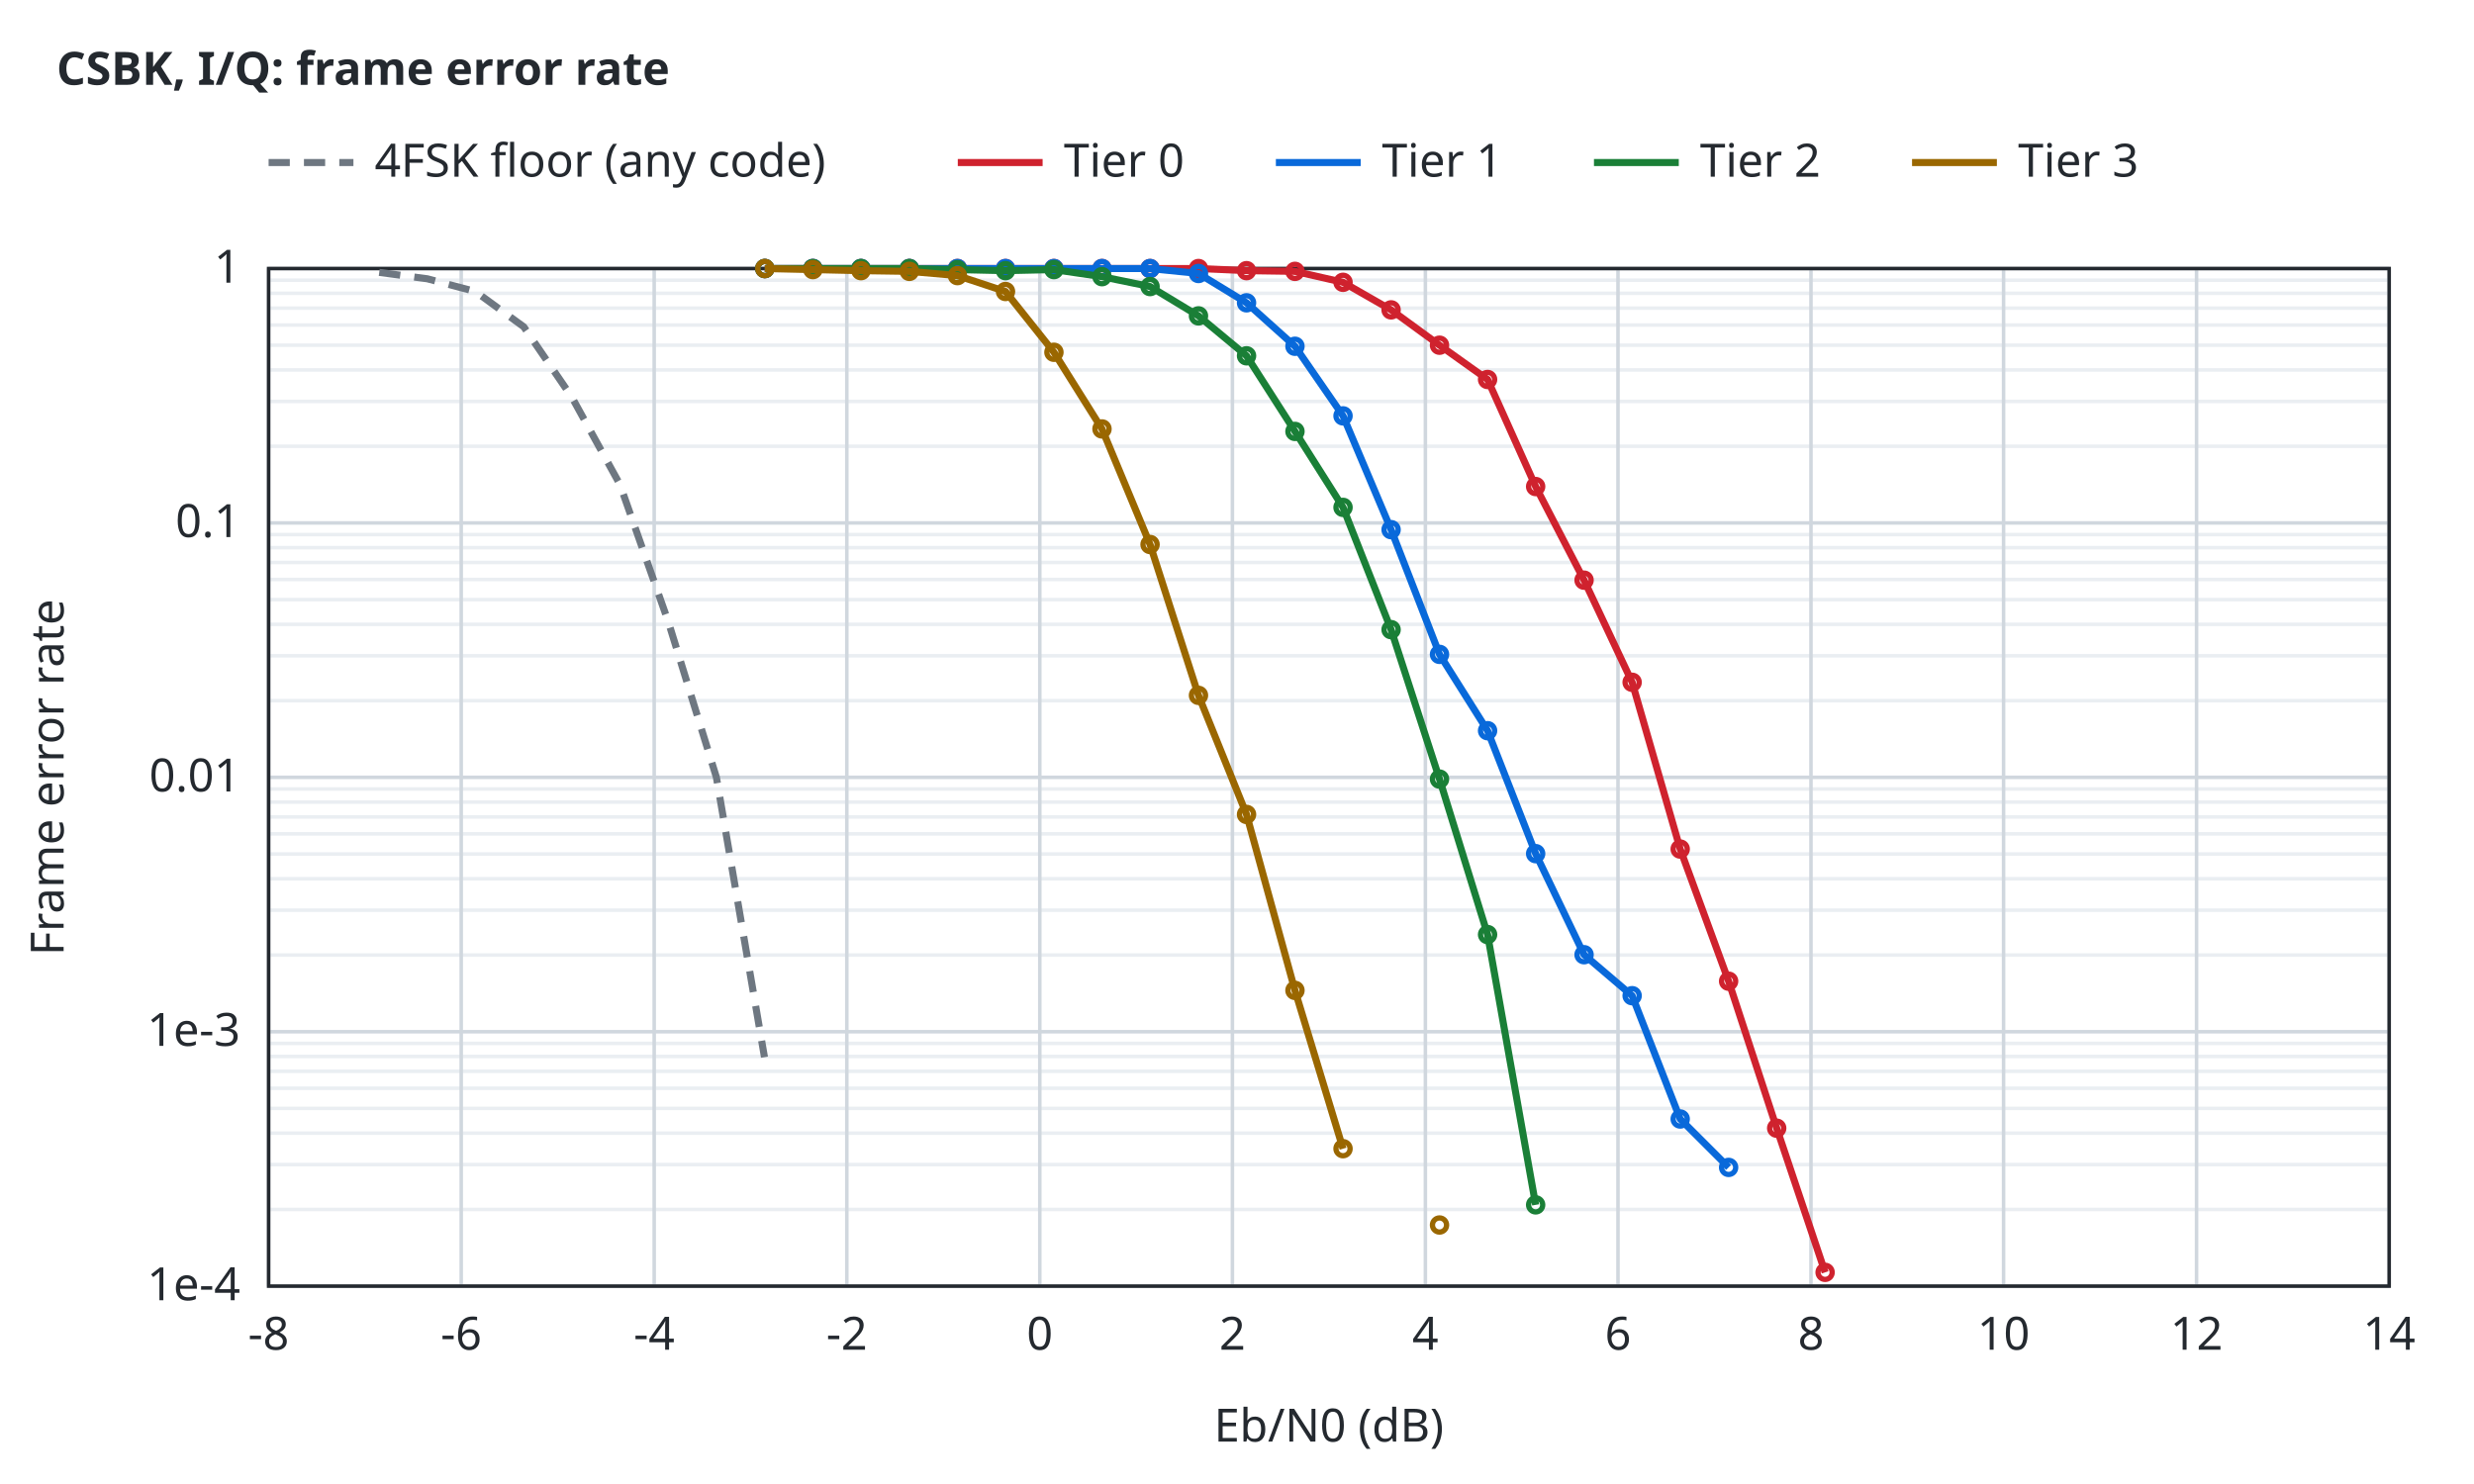
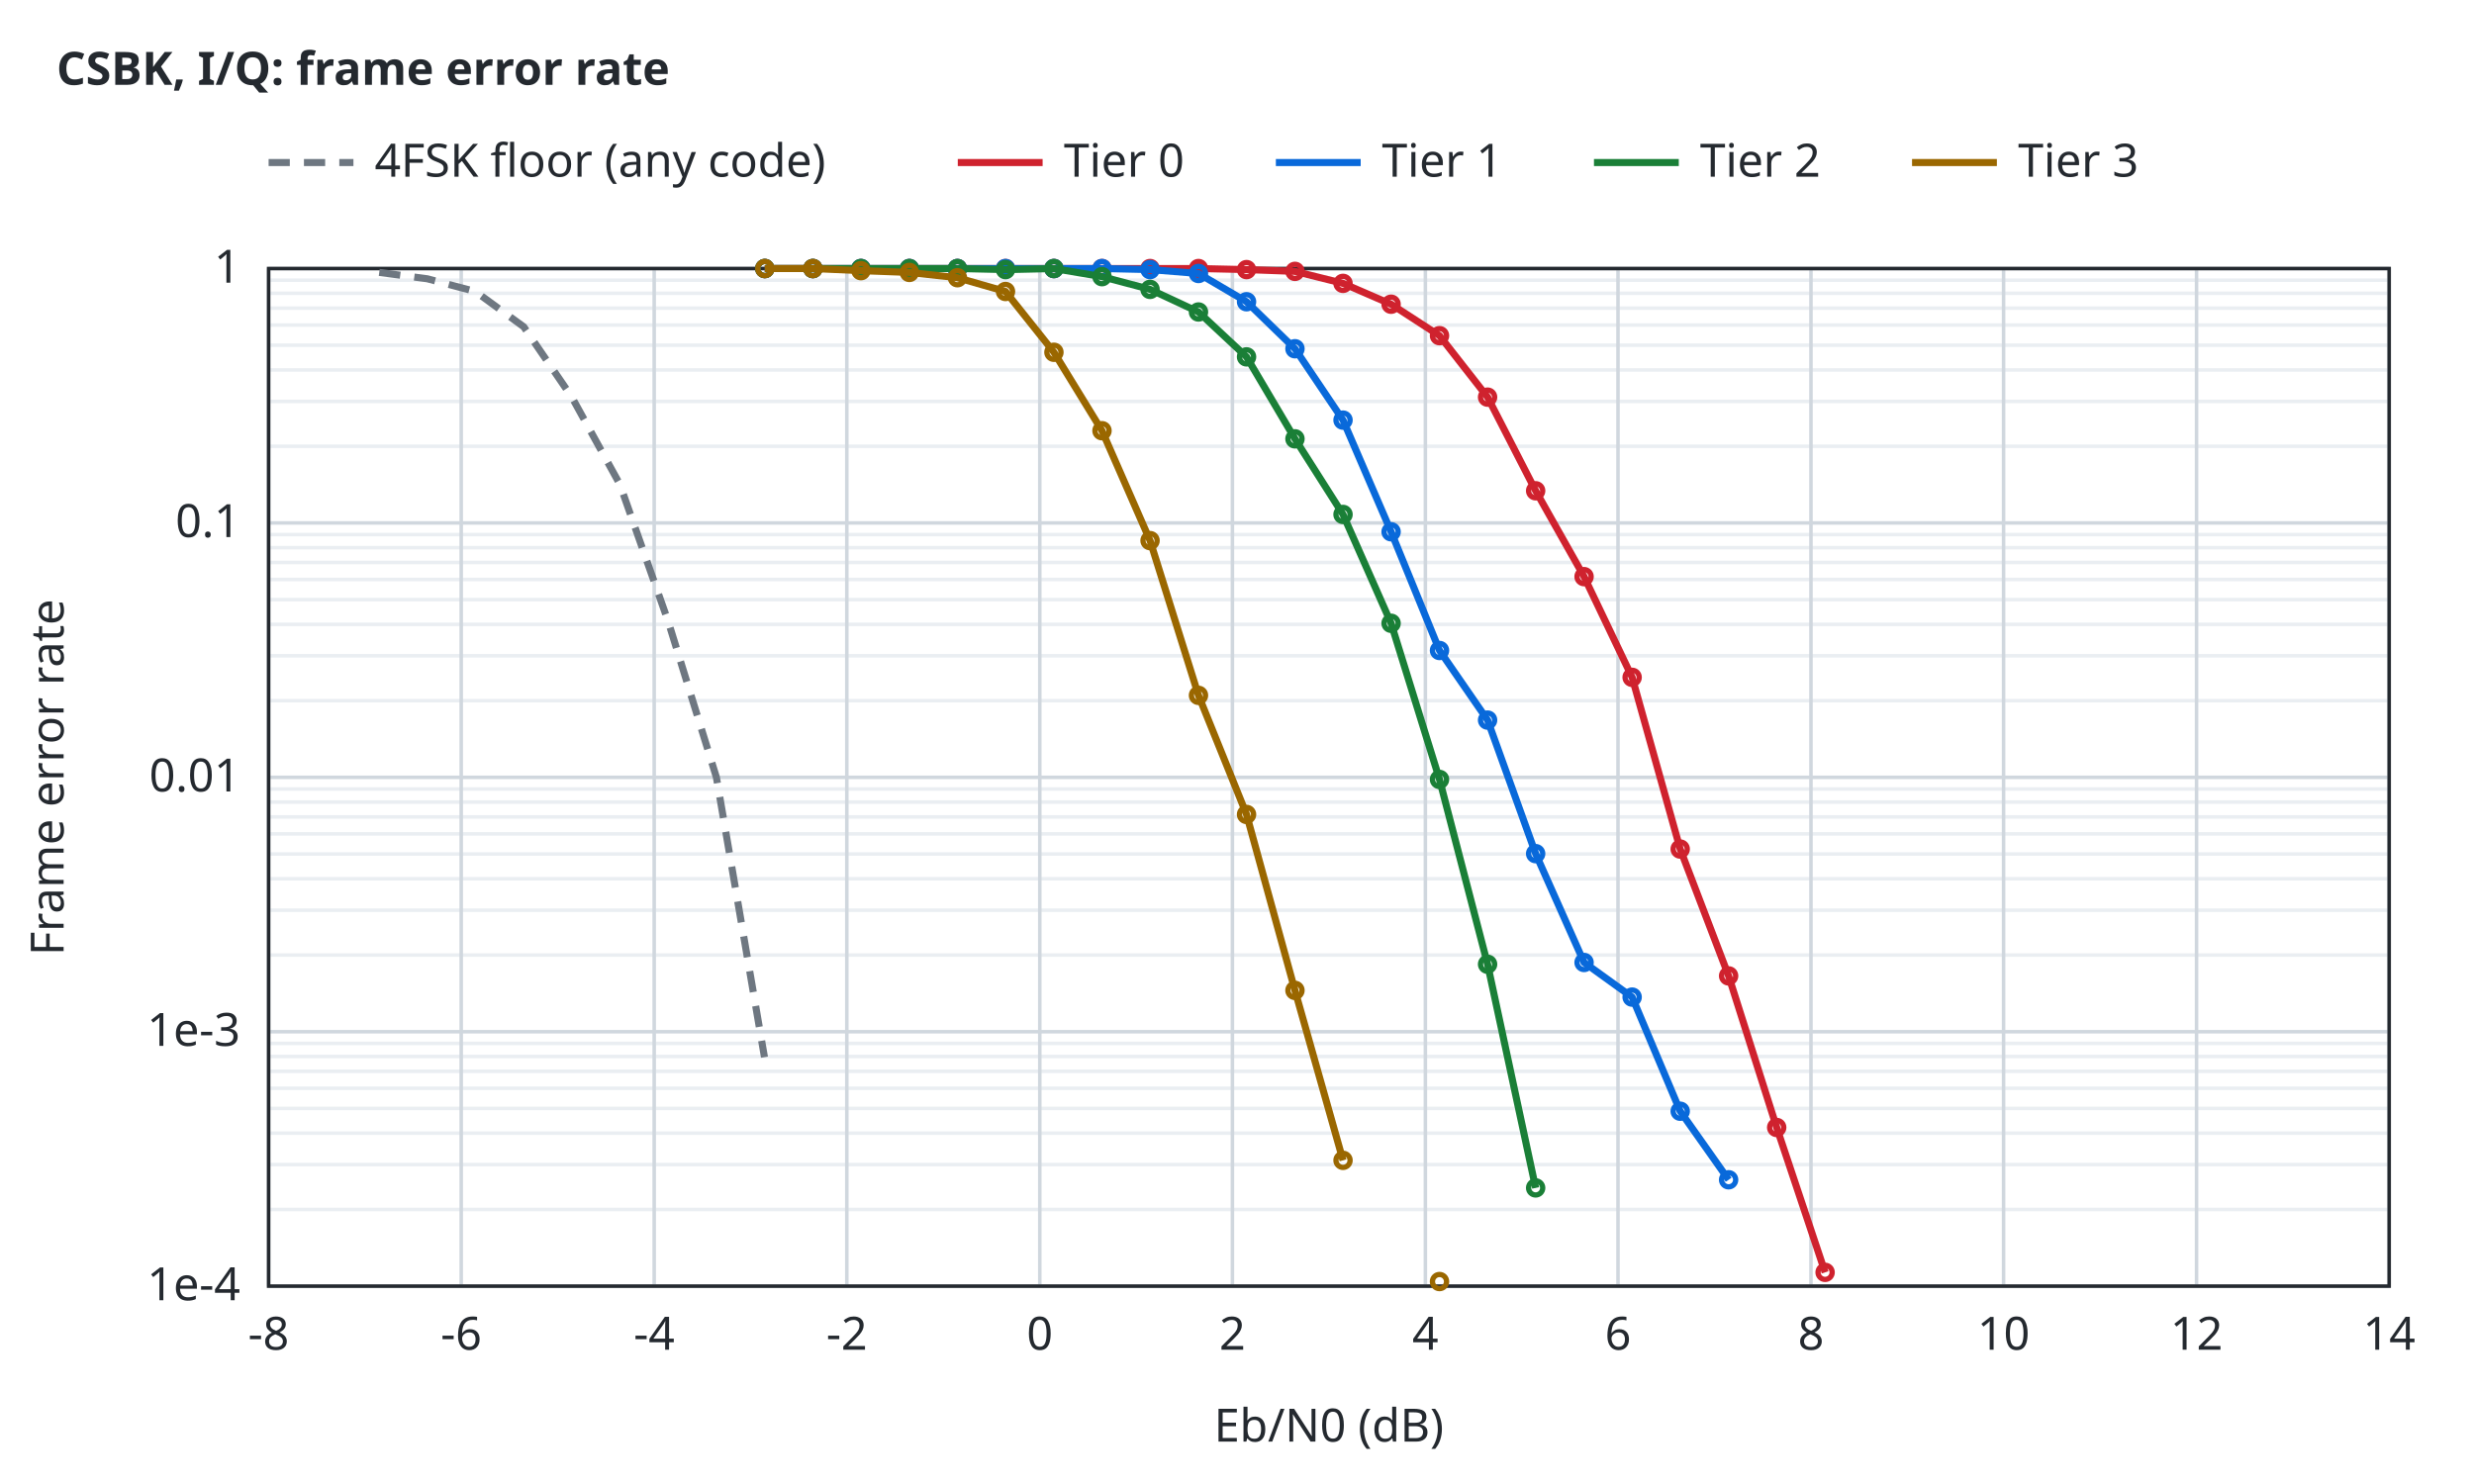
<svg xmlns="http://www.w3.org/2000/svg" width="700" height="420" viewBox="0 0 700 420">
  <style>text{font-family:sans-serif;font-size:13px;fill:#24292f}.t{font-weight:600}.bg{fill:#ffffff}.ax{stroke:#24292f;stroke-width:1;fill:none}.gr{stroke:#d0d7de;stroke-width:1}.mi{stroke:#eaeef2;stroke-width:1}.r0{stroke:#6e7781}.r1{stroke:#bc4c00}.r2{stroke:#8250df}.r3{stroke:#1b7c83}.r4{stroke:#9a6700}.s1{stroke:#cf222e}.s2{stroke:#0969da}.s3{stroke:#1a7f37}.s4{stroke:#9a6700}.q0{fill:#6e7781}.q1{fill:#bc4c00}.q2{fill:#8250df}.f1{fill:#cf222e}.f2{fill:#0969da}.f3{fill:#1a7f37}.f4{fill:#9a6700}.l{fill:none;stroke-width:2}.p{fill:none;stroke-width:1.5}.e{fill:none;stroke-width:1;stroke-opacity:.25}@media (prefers-color-scheme:dark){text{fill:#e6edf3}.bg{fill:#0d1117}.ax{stroke:#8b949e}.gr{stroke:#30363d}.mi{stroke:#21262d}.r0{stroke:#8b949e}.r1{stroke:#f0883e}.r2{stroke:#d2a8ff}.r3{stroke:#39c5cf}.r4{stroke:#d29922}.s1{stroke:#ff7b72}.s2{stroke:#58a6ff}.s3{stroke:#3fb950}.s4{stroke:#d29922}.q0{fill:#8b949e}.q1{fill:#f0883e}.q2{fill:#d2a8ff}.f1{fill:#ff7b72}.f2{fill:#58a6ff}.f3{fill:#3fb950}.f4{fill:#d29922}}</style>
  <rect class="bg" width="100%" height="100%" />
  <text class="t" x="16" y="24">CSBK, I/Q: frame error rate</text>
  <line class="mi" x1="76.0" y1="342.3" x2="676.0" y2="342.3" />
  <line class="mi" x1="76.0" y1="329.6" x2="676.0" y2="329.6" />
  <line class="mi" x1="76.0" y1="320.7" x2="676.0" y2="320.7" />
  <line class="mi" x1="76.0" y1="313.7" x2="676.0" y2="313.7" />
  <line class="mi" x1="76.0" y1="308.0" x2="676.0" y2="308.0" />
  <line class="mi" x1="76.0" y1="303.2" x2="676.0" y2="303.2" />
  <line class="mi" x1="76.0" y1="299.0" x2="676.0" y2="299.0" />
  <line class="mi" x1="76.0" y1="295.3" x2="676.0" y2="295.3" />
  <line class="mi" x1="76.0" y1="270.3" x2="676.0" y2="270.3" />
  <line class="mi" x1="76.0" y1="257.6" x2="676.0" y2="257.6" />
  <line class="mi" x1="76.0" y1="248.7" x2="676.0" y2="248.7" />
  <line class="mi" x1="76.0" y1="241.7" x2="676.0" y2="241.7" />
  <line class="mi" x1="76.0" y1="236.0" x2="676.0" y2="236.0" />
  <line class="mi" x1="76.0" y1="231.2" x2="676.0" y2="231.2" />
  <line class="mi" x1="76.0" y1="227.0" x2="676.0" y2="227.0" />
  <line class="mi" x1="76.0" y1="223.3" x2="676.0" y2="223.3" />
  <line class="mi" x1="76.0" y1="198.3" x2="676.0" y2="198.3" />
  <line class="mi" x1="76.0" y1="185.6" x2="676.0" y2="185.6" />
  <line class="mi" x1="76.0" y1="176.7" x2="676.0" y2="176.7" />
  <line class="mi" x1="76.0" y1="169.7" x2="676.0" y2="169.7" />
  <line class="mi" x1="76.0" y1="164.0" x2="676.0" y2="164.0" />
  <line class="mi" x1="76.0" y1="159.2" x2="676.0" y2="159.2" />
  <line class="mi" x1="76.0" y1="155.0" x2="676.0" y2="155.0" />
  <line class="mi" x1="76.0" y1="151.3" x2="676.0" y2="151.3" />
  <line class="mi" x1="76.0" y1="126.3" x2="676.0" y2="126.3" />
  <line class="mi" x1="76.0" y1="113.6" x2="676.0" y2="113.6" />
  <line class="mi" x1="76.0" y1="104.7" x2="676.0" y2="104.7" />
  <line class="mi" x1="76.0" y1="97.7" x2="676.0" y2="97.7" />
  <line class="mi" x1="76.0" y1="92.0" x2="676.0" y2="92.0" />
  <line class="mi" x1="76.0" y1="87.2" x2="676.0" y2="87.2" />
  <line class="mi" x1="76.0" y1="83.0" x2="676.0" y2="83.0" />
  <line class="mi" x1="76.0" y1="79.3" x2="676.0" y2="79.3" />
  <line class="gr" x1="76.0" y1="364.0" x2="76.0" y2="76.0" />
  <text x="76.0" y="382.0" text-anchor="middle">-8</text>
  <line class="gr" x1="130.5" y1="364.0" x2="130.5" y2="76.0" />
  <text x="130.5" y="382.0" text-anchor="middle">-6</text>
  <line class="gr" x1="185.1" y1="364.0" x2="185.1" y2="76.0" />
  <text x="185.1" y="382.0" text-anchor="middle">-4</text>
  <line class="gr" x1="239.6" y1="364.0" x2="239.6" y2="76.0" />
  <text x="239.6" y="382.0" text-anchor="middle">-2</text>
  <line class="gr" x1="294.2" y1="364.0" x2="294.2" y2="76.0" />
  <text x="294.2" y="382.0" text-anchor="middle">0</text>
  <line class="gr" x1="348.7" y1="364.0" x2="348.7" y2="76.0" />
  <text x="348.7" y="382.0" text-anchor="middle">2</text>
  <line class="gr" x1="403.3" y1="364.0" x2="403.3" y2="76.0" />
  <text x="403.3" y="382.0" text-anchor="middle">4</text>
  <line class="gr" x1="457.8" y1="364.0" x2="457.8" y2="76.0" />
  <text x="457.8" y="382.0" text-anchor="middle">6</text>
  <line class="gr" x1="512.4" y1="364.0" x2="512.4" y2="76.0" />
  <text x="512.4" y="382.0" text-anchor="middle">8</text>
  <line class="gr" x1="566.9" y1="364.0" x2="566.9" y2="76.0" />
  <text x="566.9" y="382.0" text-anchor="middle">10</text>
  <line class="gr" x1="621.5" y1="364.0" x2="621.5" y2="76.0" />
  <text x="621.5" y="382.0" text-anchor="middle">12</text>
  <line class="gr" x1="676.0" y1="364.0" x2="676.0" y2="76.0" />
  <text x="676.0" y="382.0" text-anchor="middle">14</text>
  <line class="gr" x1="76.0" y1="364.0" x2="676.0" y2="364.0" />
  <text x="68.0" y="368.0" text-anchor="end">1e-4</text>
  <line class="gr" x1="76.0" y1="292.0" x2="676.0" y2="292.0" />
  <text x="68.0" y="296.0" text-anchor="end">1e-3</text>
  <line class="gr" x1="76.0" y1="220.0" x2="676.0" y2="220.0" />
  <text x="68.0" y="224.0" text-anchor="end">0.01</text>
  <line class="gr" x1="76.0" y1="148.0" x2="676.0" y2="148.0" />
  <text x="68.0" y="152.0" text-anchor="end">0.1</text>
  <line class="gr" x1="76.0" y1="76.0" x2="676.0" y2="76.0" />
  <text x="68.0" y="80.0" text-anchor="end">1</text>
  <rect class="ax" x="76.0" y="76.0" width="600.0" height="288.0" />
  <text x="376.0" y="408.0" text-anchor="middle">Eb/N0 (dB)</text>
  <text x="18" y="220.0" text-anchor="middle" transform="rotate(-90 18 220.0)">Frame error rate</text>
  <path class="l r0" stroke-dasharray="6 4" d="M107.3,77.1 L120.9,78.9 L134.5,82.5 L148.2,92.5 L161.8,112.4 L175.4,137.1 L189.1,176.0 L202.7,220.0 L216.3,299.2" />
-   <path class="l s1" d="M216.4,76.0 L230.0,76.0 L243.6,76.0 L257.3,76.0 L270.9,76.0 L284.5,76.0 L298.2,76.0 L311.8,76.0 L325.4,76.0 L339.1,76.0 L352.7,76.6 L366.4,76.8 L380.0,79.9 L393.6,87.7 L407.3,97.7 L420.9,107.4 L434.5,137.7 L448.2,164.2 L461.8,193.1 L475.4,240.3 L489.1,277.7 L502.7,319.3 L516.4,360.1" />
+   <path class="l s1" d="M216.4,76.0 L230.0,76.0 L243.6,76.0 L257.3,76.0 L270.9,76.0 L284.5,76.0 L298.2,76.0 L311.8,76.0 L325.4,76.0 L339.1,76.0 L352.7,76.3 L366.4,76.8 L380.0,80.2 L393.6,86.1 L407.3,95.0 L420.9,112.4 L434.5,138.9 L448.2,163.2 L461.8,191.7 L475.4,240.3 L489.1,276.2 L502.7,319.1 L516.4,360.1" />
  <circle class="p s1" cx="216.4" cy="76.0" r="2" />
  <circle class="p s1" cx="230.0" cy="76.0" r="2" />
  <circle class="p s1" cx="243.6" cy="76.0" r="2" />
  <circle class="p s1" cx="257.3" cy="76.0" r="2" />
  <circle class="p s1" cx="270.9" cy="76.0" r="2" />
  <circle class="p s1" cx="284.5" cy="76.0" r="2" />
  <circle class="p s1" cx="298.2" cy="76.0" r="2" />
  <circle class="p s1" cx="311.8" cy="76.0" r="2" />
  <circle class="p s1" cx="325.4" cy="76.0" r="2" />
  <circle class="p s1" cx="339.1" cy="76.0" r="2" />
-   <circle class="p s1" cx="352.7" cy="76.6" r="2" />
+   <circle class="p s1" cx="352.7" cy="76.3" r="2" />
  <circle class="p s1" cx="366.4" cy="76.8" r="2" />
-   <circle class="p s1" cx="380.0" cy="79.9" r="2" />
-   <circle class="p s1" cx="393.6" cy="87.7" r="2" />
-   <circle class="p s1" cx="407.3" cy="97.7" r="2" />
-   <circle class="p s1" cx="420.9" cy="107.4" r="2" />
-   <circle class="p s1" cx="434.5" cy="137.7" r="2" />
-   <circle class="p s1" cx="448.2" cy="164.2" r="2" />
-   <circle class="p s1" cx="461.8" cy="193.1" r="2" />
+   <circle class="p s1" cx="380.0" cy="80.2" r="2" />
+   <circle class="p s1" cx="393.6" cy="86.1" r="2" />
+   <circle class="p s1" cx="407.3" cy="95.0" r="2" />
+   <circle class="p s1" cx="420.9" cy="112.4" r="2" />
+   <circle class="p s1" cx="434.5" cy="138.9" r="2" />
+   <circle class="p s1" cx="448.2" cy="163.2" r="2" />
+   <circle class="p s1" cx="461.8" cy="191.7" r="2" />
  <circle class="p s1" cx="475.4" cy="240.3" r="2" />
-   <circle class="p s1" cx="489.1" cy="277.7" r="2" />
-   <circle class="p s1" cx="502.7" cy="319.3" r="2" />
+   <circle class="p s1" cx="489.1" cy="276.2" r="2" />
+   <circle class="p s1" cx="502.7" cy="319.1" r="2" />
  <circle class="p s1" cx="516.4" cy="360.1" r="2" />
-   <path class="l s2" d="M216.4,76.0 L230.0,76.0 L243.6,76.0 L257.3,76.0 L270.9,76.0 L284.5,76.0 L298.2,76.0 L311.8,76.0 L325.4,76.0 L339.1,77.4 L352.7,85.7 L366.4,98.0 L380.0,117.7 L393.6,149.9 L407.3,185.2 L420.9,206.8 L434.5,241.6 L448.2,270.2 L461.8,281.8 L475.4,316.7 L489.1,330.4" />
+   <path class="l s2" d="M216.4,76.0 L230.0,76.0 L243.6,76.0 L257.3,76.0 L270.9,76.0 L284.5,76.0 L298.2,76.0 L311.8,76.0 L325.4,76.3 L339.1,77.4 L352.7,85.4 L366.4,98.7 L380.0,118.9 L393.6,150.5 L407.3,184.1 L420.9,203.8 L434.5,241.6 L448.2,272.4 L461.8,282.2 L475.4,314.5 L489.1,333.9" />
  <circle class="p s2" cx="216.4" cy="76.0" r="2" />
  <circle class="p s2" cx="230.0" cy="76.0" r="2" />
  <circle class="p s2" cx="243.6" cy="76.0" r="2" />
  <circle class="p s2" cx="257.3" cy="76.0" r="2" />
  <circle class="p s2" cx="270.9" cy="76.0" r="2" />
  <circle class="p s2" cx="284.5" cy="76.0" r="2" />
  <circle class="p s2" cx="298.2" cy="76.0" r="2" />
  <circle class="p s2" cx="311.8" cy="76.0" r="2" />
-   <circle class="p s2" cx="325.4" cy="76.0" r="2" />
+   <circle class="p s2" cx="325.4" cy="76.3" r="2" />
  <circle class="p s2" cx="339.1" cy="77.4" r="2" />
-   <circle class="p s2" cx="352.7" cy="85.7" r="2" />
-   <circle class="p s2" cx="366.4" cy="98.0" r="2" />
-   <circle class="p s2" cx="380.0" cy="117.7" r="2" />
-   <circle class="p s2" cx="393.6" cy="149.9" r="2" />
-   <circle class="p s2" cx="407.3" cy="185.2" r="2" />
-   <circle class="p s2" cx="420.9" cy="206.8" r="2" />
+   <circle class="p s2" cx="352.7" cy="85.4" r="2" />
+   <circle class="p s2" cx="366.4" cy="98.7" r="2" />
+   <circle class="p s2" cx="380.0" cy="118.9" r="2" />
+   <circle class="p s2" cx="393.6" cy="150.5" r="2" />
+   <circle class="p s2" cx="407.3" cy="184.1" r="2" />
+   <circle class="p s2" cx="420.9" cy="203.8" r="2" />
  <circle class="p s2" cx="434.5" cy="241.6" r="2" />
-   <circle class="p s2" cx="448.2" cy="270.2" r="2" />
-   <circle class="p s2" cx="461.8" cy="281.8" r="2" />
-   <circle class="p s2" cx="475.4" cy="316.7" r="2" />
-   <circle class="p s2" cx="489.1" cy="330.4" r="2" />
-   <path class="l s3" d="M216.4,76.0 L230.0,76.0 L243.6,76.0 L257.3,76.0 L270.9,76.3 L284.5,76.6 L298.2,76.3 L311.8,78.3 L325.4,81.1 L339.1,89.4 L352.7,100.7 L366.4,122.1 L380.0,143.6 L393.6,178.2 L407.3,220.5 L420.9,264.5 L434.5,341.0" />
+   <circle class="p s2" cx="448.2" cy="272.4" r="2" />
+   <circle class="p s2" cx="461.8" cy="282.2" r="2" />
+   <circle class="p s2" cx="475.4" cy="314.5" r="2" />
+   <circle class="p s2" cx="489.1" cy="333.9" r="2" />
+   <path class="l s3" d="M216.4,76.0 L230.0,76.0 L243.6,76.0 L257.3,76.0 L270.9,76.0 L284.5,76.3 L298.2,76.0 L311.8,78.3 L325.4,81.9 L339.1,88.3 L352.7,101.0 L366.4,124.2 L380.0,145.6 L393.6,176.4 L407.3,220.6 L420.9,272.9 L434.5,336.2" />
  <circle class="p s3" cx="216.4" cy="76.0" r="2" />
  <circle class="p s3" cx="230.0" cy="76.0" r="2" />
  <circle class="p s3" cx="243.6" cy="76.0" r="2" />
  <circle class="p s3" cx="257.3" cy="76.0" r="2" />
-   <circle class="p s3" cx="270.9" cy="76.3" r="2" />
-   <circle class="p s3" cx="284.5" cy="76.6" r="2" />
-   <circle class="p s3" cx="298.2" cy="76.3" r="2" />
+   <circle class="p s3" cx="270.9" cy="76.0" r="2" />
+   <circle class="p s3" cx="284.5" cy="76.3" r="2" />
+   <circle class="p s3" cx="298.2" cy="76.0" r="2" />
  <circle class="p s3" cx="311.8" cy="78.3" r="2" />
-   <circle class="p s3" cx="325.4" cy="81.1" r="2" />
-   <circle class="p s3" cx="339.1" cy="89.4" r="2" />
-   <circle class="p s3" cx="352.7" cy="100.7" r="2" />
-   <circle class="p s3" cx="366.4" cy="122.1" r="2" />
-   <circle class="p s3" cx="380.0" cy="143.6" r="2" />
-   <circle class="p s3" cx="393.6" cy="178.2" r="2" />
-   <circle class="p s3" cx="407.3" cy="220.5" r="2" />
-   <circle class="p s3" cx="420.9" cy="264.5" r="2" />
-   <circle class="p s3" cx="434.5" cy="341.0" r="2" />
-   <path class="l s4" d="M216.4,76.0 L230.0,76.3 L243.6,76.6 L257.3,76.8 L270.9,78.0 L284.5,82.5 L298.2,99.7 L311.8,121.4 L325.4,154.1 L339.1,196.8 L352.7,230.5 L366.4,280.3 L380.0,325.1 M407.3,346.7" />
+   <circle class="p s3" cx="325.4" cy="81.9" r="2" />
+   <circle class="p s3" cx="339.1" cy="88.3" r="2" />
+   <circle class="p s3" cx="352.7" cy="101.0" r="2" />
+   <circle class="p s3" cx="366.4" cy="124.2" r="2" />
+   <circle class="p s3" cx="380.0" cy="145.6" r="2" />
+   <circle class="p s3" cx="393.6" cy="176.4" r="2" />
+   <circle class="p s3" cx="407.3" cy="220.6" r="2" />
+   <circle class="p s3" cx="420.9" cy="272.9" r="2" />
+   <circle class="p s3" cx="434.5" cy="336.2" r="2" />
+   <path class="l s4" d="M216.4,76.0 L230.0,76.0 L243.6,76.6 L257.3,77.1 L270.9,78.6 L284.5,82.5 L298.2,99.7 L311.8,121.9 L325.4,153.0 L339.1,196.8 L352.7,230.5 L366.4,280.3 L380.0,328.4 M407.3,362.7" />
  <circle class="p s4" cx="216.4" cy="76.0" r="2" />
-   <circle class="p s4" cx="230.0" cy="76.3" r="2" />
+   <circle class="p s4" cx="230.0" cy="76.0" r="2" />
  <circle class="p s4" cx="243.6" cy="76.6" r="2" />
-   <circle class="p s4" cx="257.3" cy="76.8" r="2" />
-   <circle class="p s4" cx="270.9" cy="78.0" r="2" />
+   <circle class="p s4" cx="257.3" cy="77.1" r="2" />
+   <circle class="p s4" cx="270.9" cy="78.6" r="2" />
  <circle class="p s4" cx="284.5" cy="82.5" r="2" />
  <circle class="p s4" cx="298.2" cy="99.7" r="2" />
-   <circle class="p s4" cx="311.8" cy="121.4" r="2" />
-   <circle class="p s4" cx="325.4" cy="154.1" r="2" />
+   <circle class="p s4" cx="311.8" cy="121.9" r="2" />
+   <circle class="p s4" cx="325.4" cy="153.0" r="2" />
  <circle class="p s4" cx="339.1" cy="196.8" r="2" />
  <circle class="p s4" cx="352.7" cy="230.5" r="2" />
  <circle class="p s4" cx="366.4" cy="280.3" r="2" />
-   <circle class="p s4" cx="380.0" cy="325.1" r="2" />
-   <circle class="p s4" cx="407.3" cy="346.7" r="2" />
+   <circle class="p s4" cx="380.0" cy="328.4" r="2" />
+   <circle class="p s4" cx="407.3" cy="362.7" r="2" />
  <line class="l r0" stroke-dasharray="6 4" x1="76.0" y1="46.0" x2="100.0" y2="46.0" />
  <text x="106.0" y="50.0">4FSK floor (any code)</text>
  <line class="l s1" x1="271.0" y1="46.0" x2="295.0" y2="46.0" />
  <text x="301.0" y="50.0">Tier 0</text>
  <line class="l s2" x1="361.0" y1="46.0" x2="385.0" y2="46.0" />
  <text x="391.0" y="50.0">Tier 1</text>
  <line class="l s3" x1="451.0" y1="46.0" x2="475.0" y2="46.0" />
  <text x="481.0" y="50.0">Tier 2</text>
  <line class="l s4" x1="541.0" y1="46.0" x2="565.0" y2="46.0" />
  <text x="571.0" y="50.0">Tier 3</text>
</svg>
